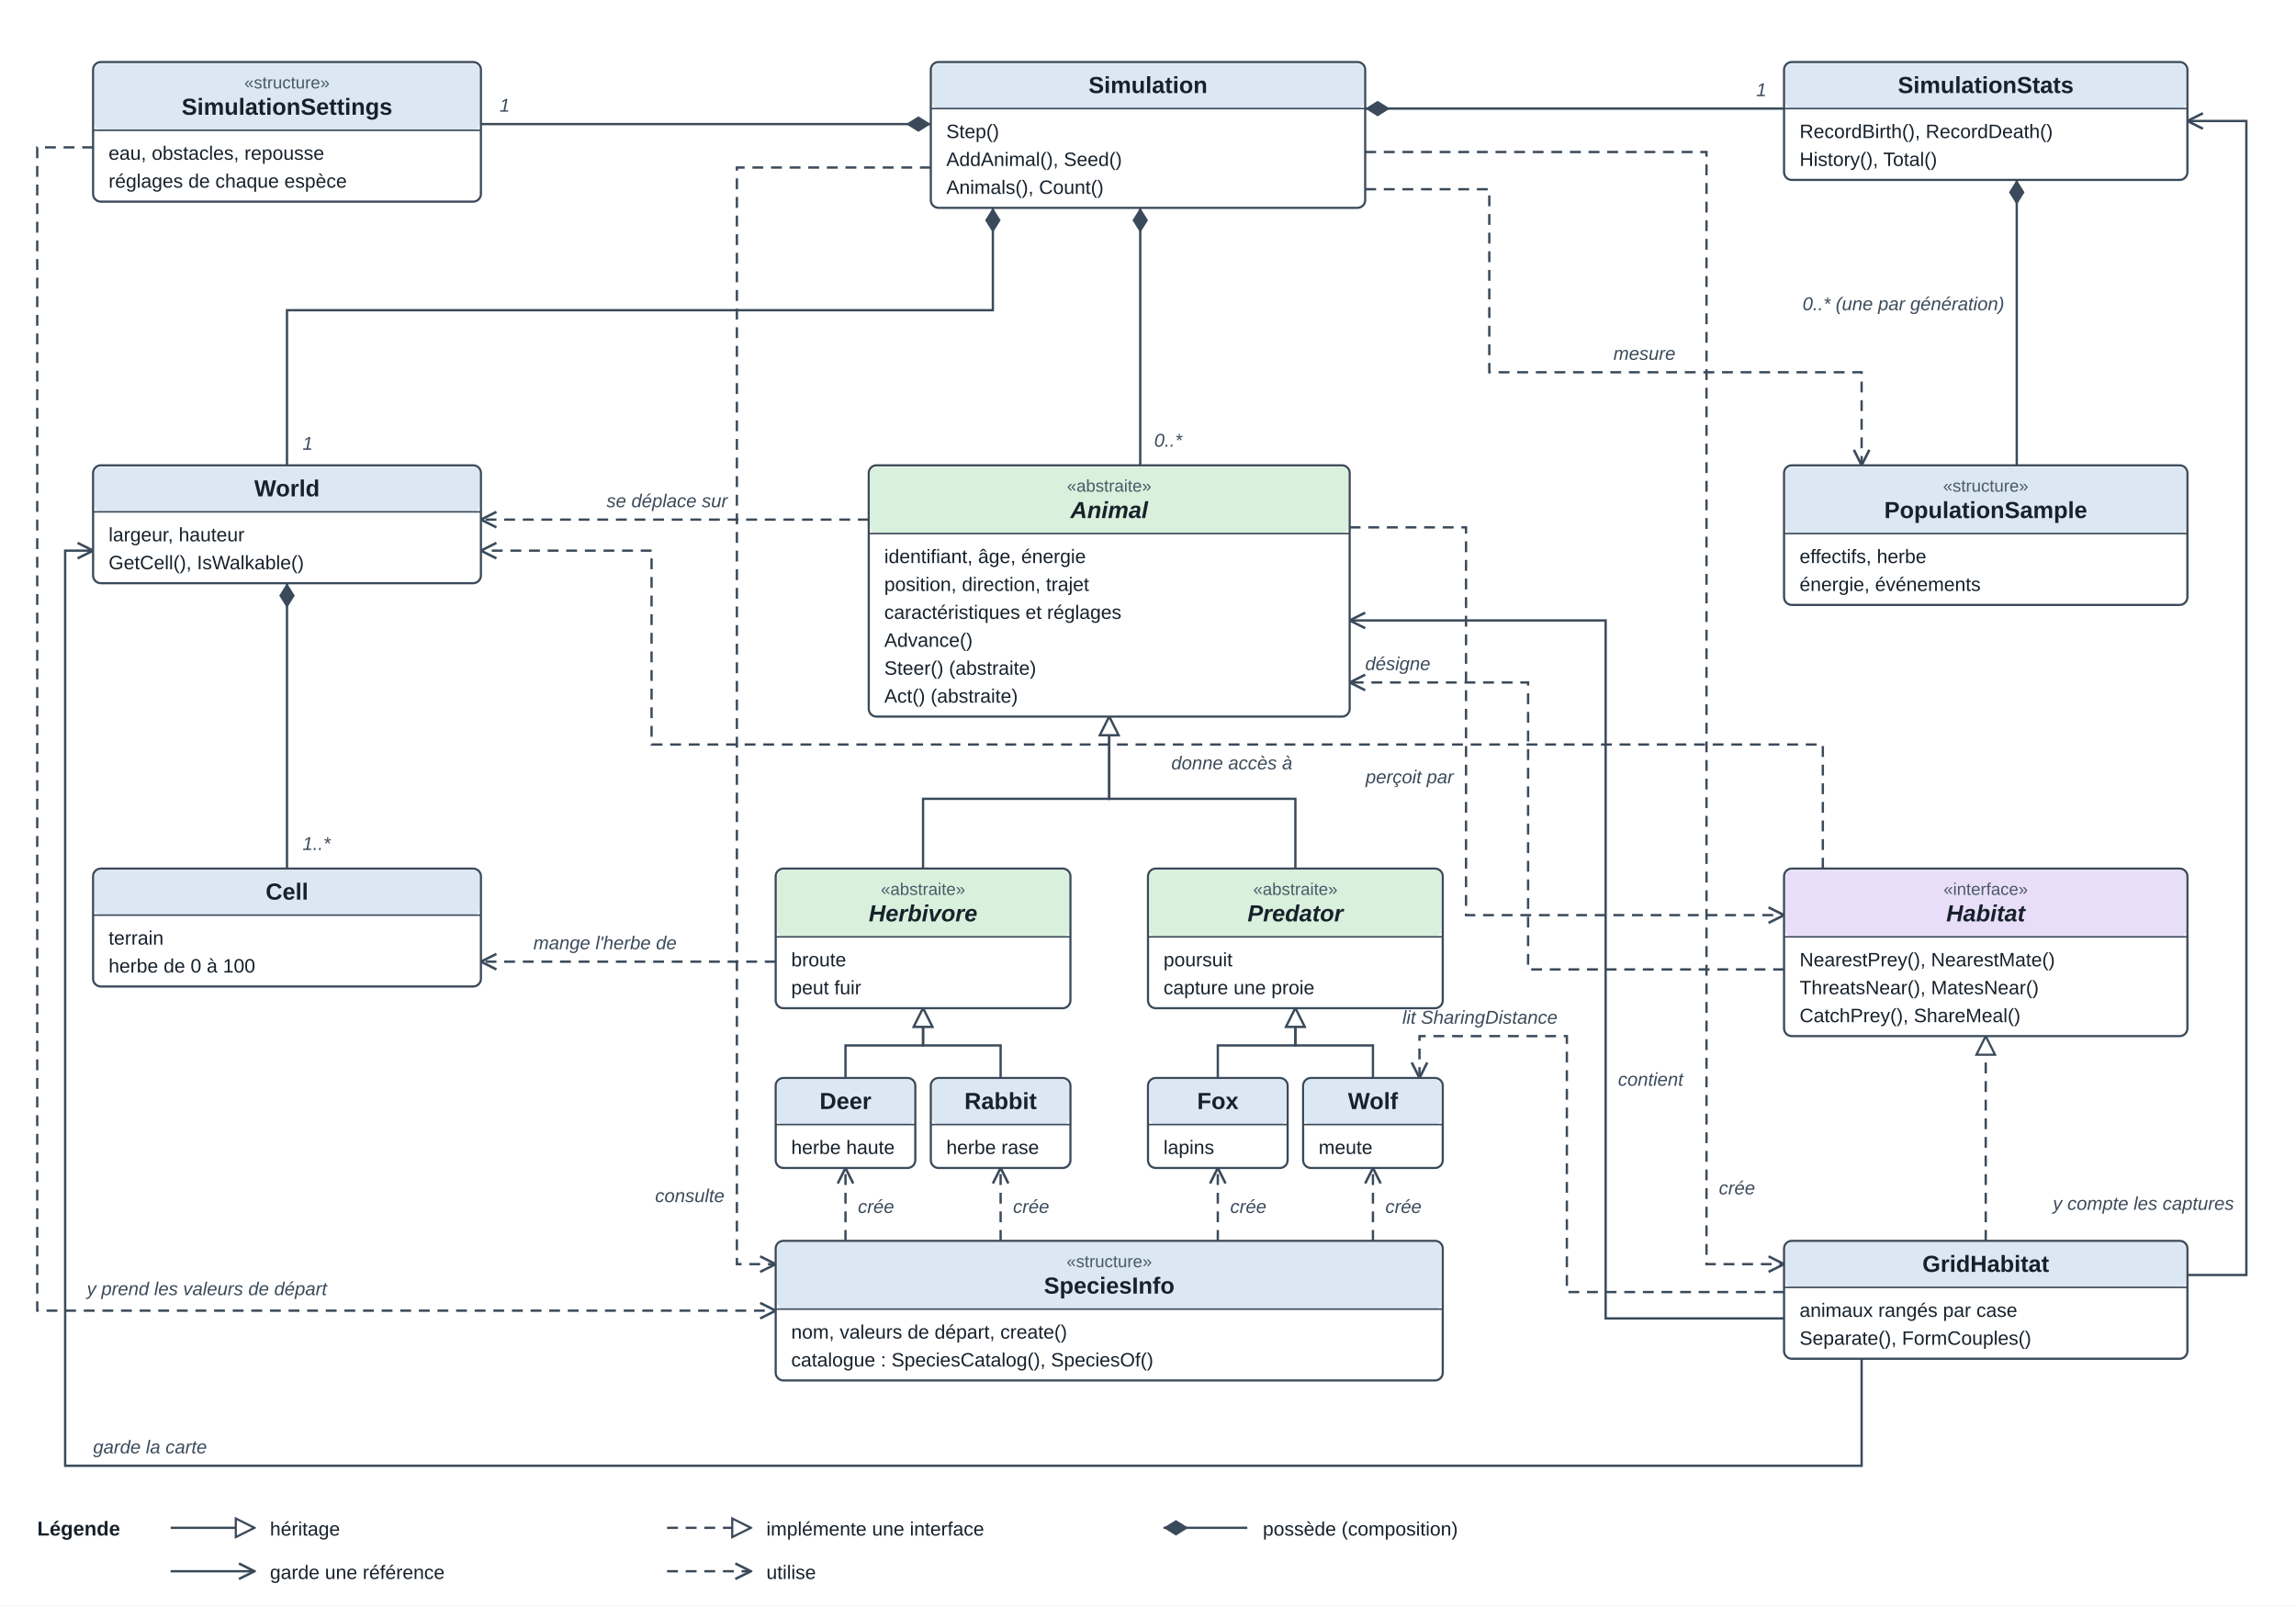
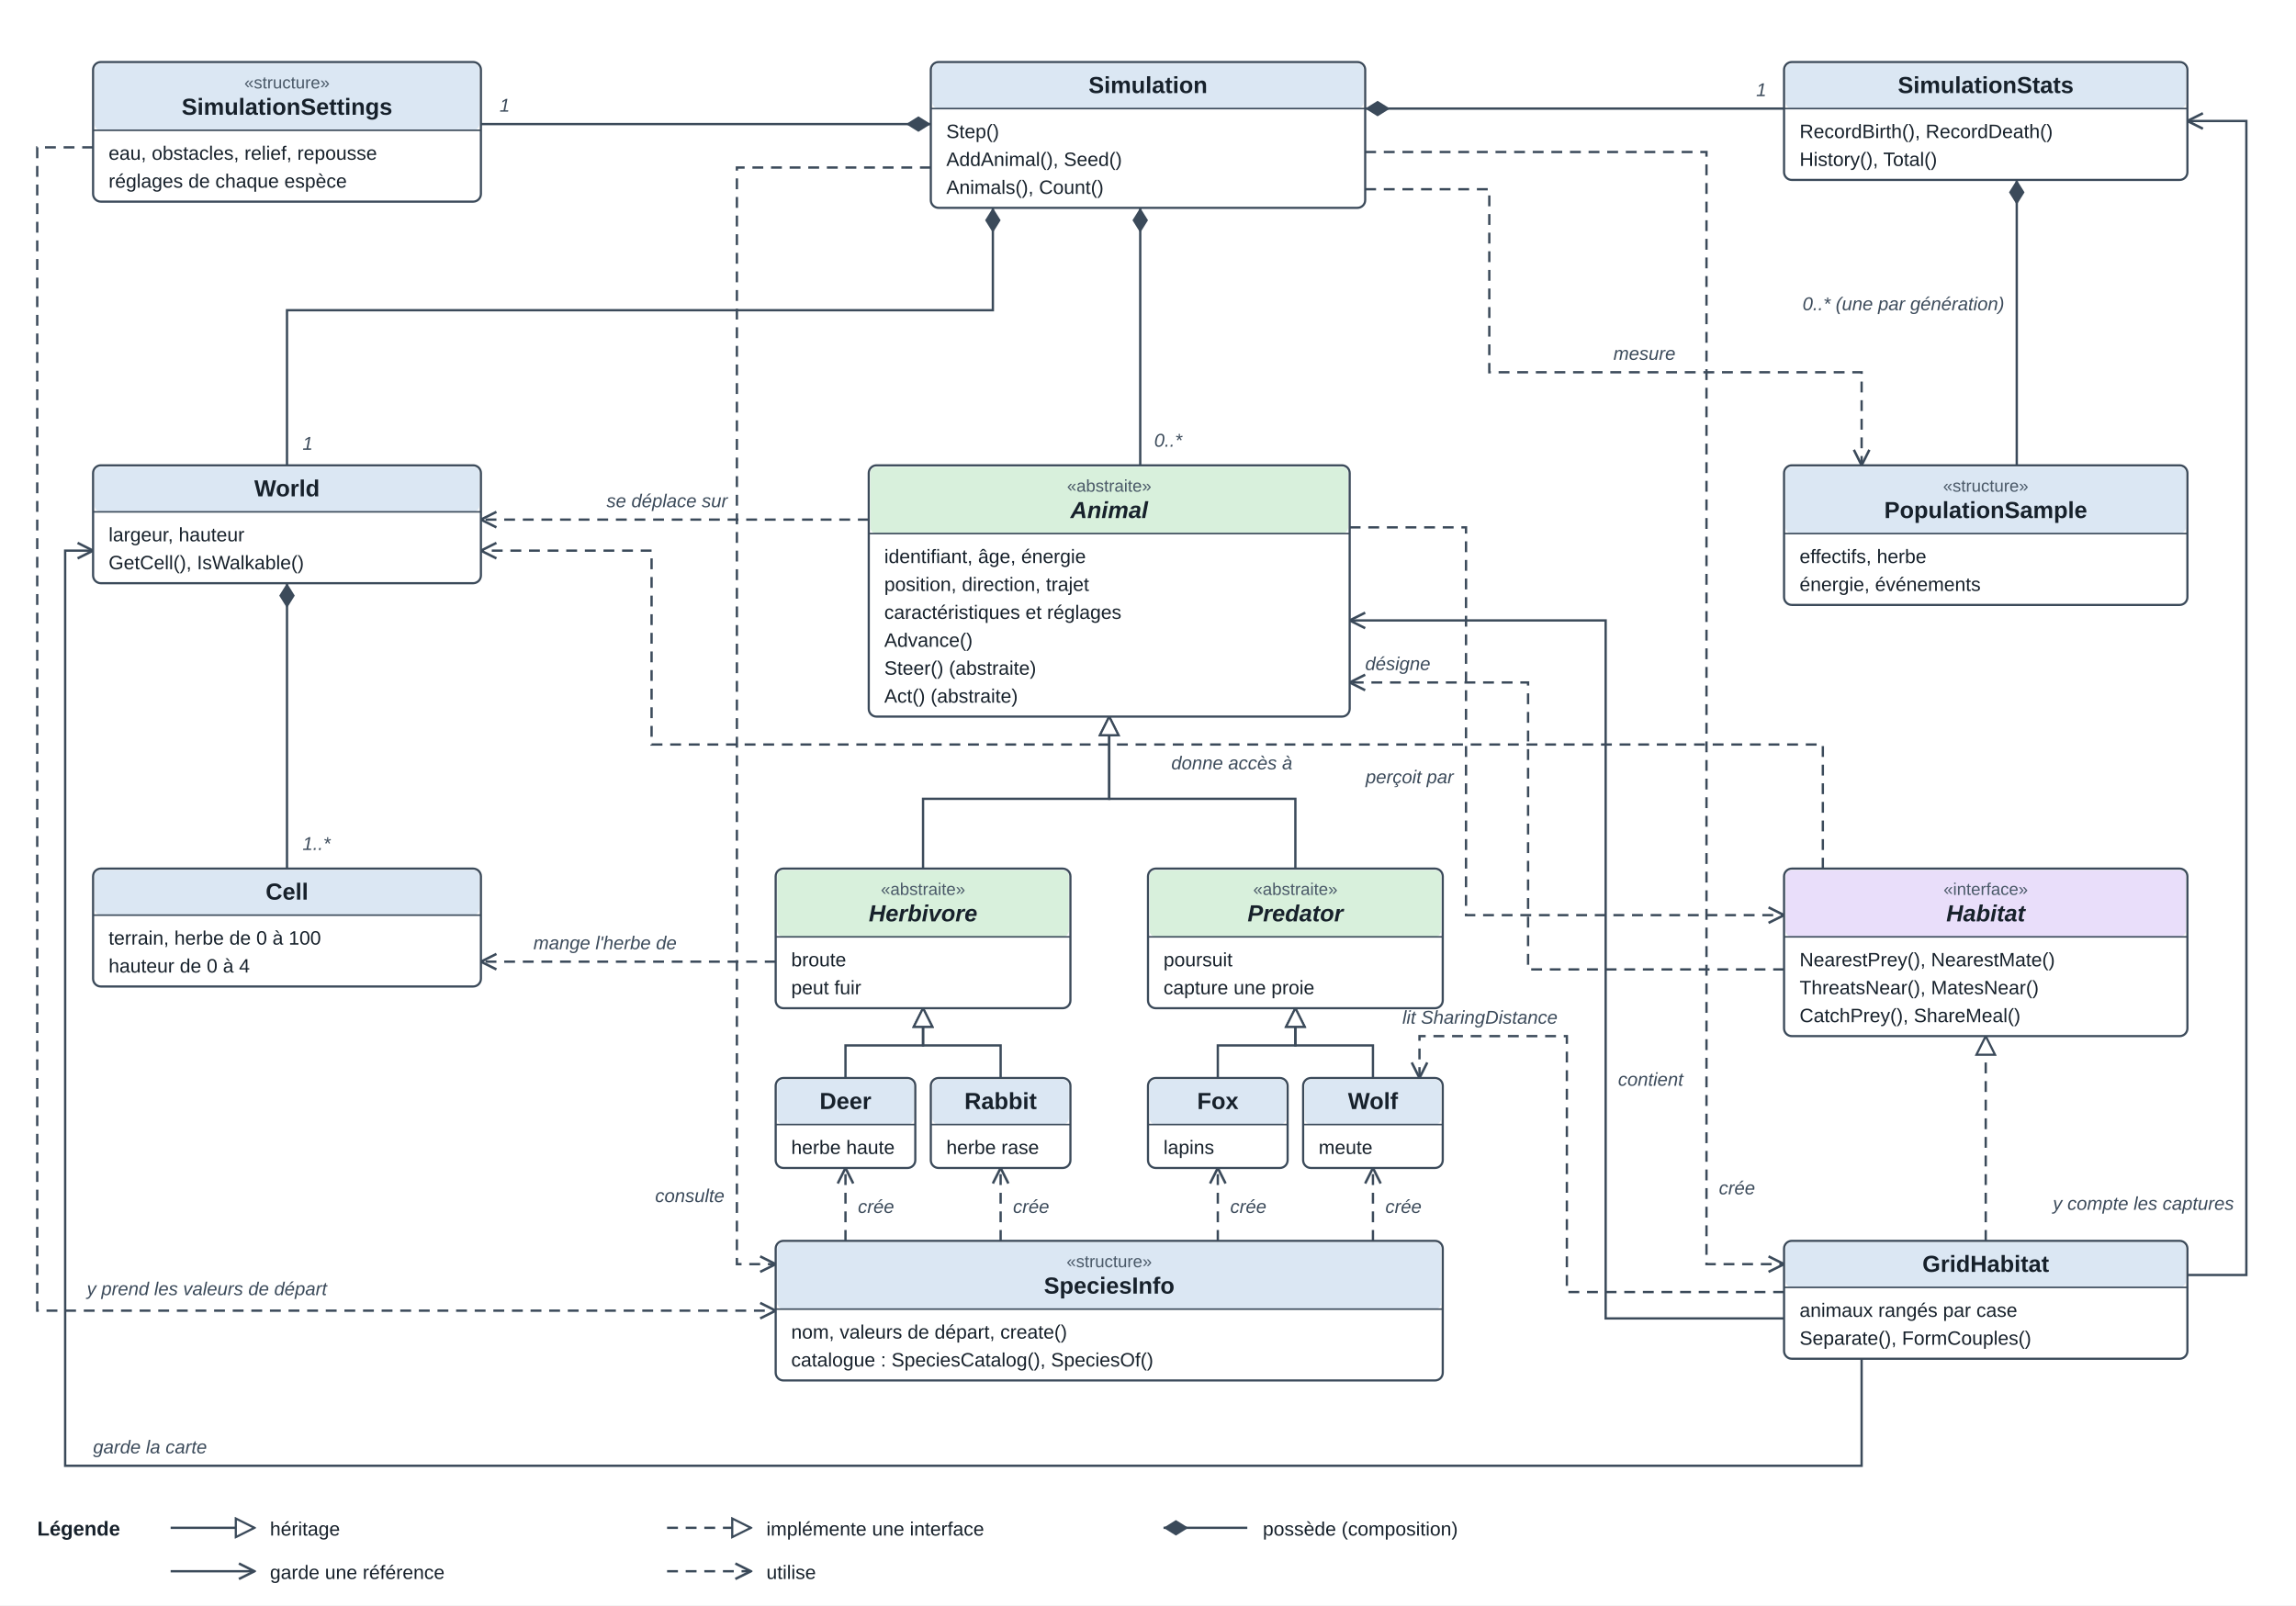
<svg xmlns="http://www.w3.org/2000/svg" viewBox="0 0 1480 1035" role="img" aria-label="Diagramme de classes : le moteur de simulation">
  <style>
 text { font-family: "Segoe UI", Arial, sans-serif; fill: #17212b; }
 .name { font-size: 15px; font-weight: 700; text-anchor: middle; }
 .abstract { font-style: italic; }
 .stereo { font-size: 11px; text-anchor: middle; fill: #4a5968; }
 .member { font-size: 12.5px; }
 .label { font-size: 12px; font-style: italic; fill: #3b4a5a; }
 .band { font-size: 14px; font-weight: 700; }
 .legend { font-size: 12.5px; }
 .legendtitle { font-size: 13px; font-weight: 700; }
</style>
  <defs>
    <marker id="triangle" viewBox="0 0 14 14" refX="13" refY="7" markerWidth="14" markerHeight="14" markerUnits="userSpaceOnUse" orient="auto">
      <path d="M1 1 L13 7 L1 13 Z" fill="#ffffff" stroke="#3b4a5a" stroke-width="1.4" />
    </marker>
    <marker id="diamond" viewBox="0 0 18 12" refX="1" refY="6" markerWidth="18" markerHeight="12" markerUnits="userSpaceOnUse" orient="auto">
      <path d="M1 6 L9 1 L17 6 L9 11 Z" fill="#3b4a5a" />
    </marker>
    <marker id="arrow" viewBox="0 0 12 12" refX="11" refY="6" markerWidth="12" markerHeight="12" markerUnits="userSpaceOnUse" orient="auto">
      <path d="M1 1 L11 6 L1 11" fill="none" stroke="#3b4a5a" stroke-width="1.6" />
    </marker>
  </defs>
  <rect width="1480" height="1035" fill="#ffffff" />
  <path d="M 600 80 L 310 80" fill="none" stroke="#3b4a5a" stroke-width="1.5" marker-start="url(#diamond)" />
  <path d="M 880 70 L 1150 70" fill="none" stroke="#3b4a5a" stroke-width="1.5" marker-start="url(#diamond)" />
  <path d="M 640 134 L 640 200 L 185 200 L 185 300" fill="none" stroke="#3b4a5a" stroke-width="1.5" marker-start="url(#diamond)" />
  <path d="M 735 134 L 735 300" fill="none" stroke="#3b4a5a" stroke-width="1.5" marker-start="url(#diamond)" />
  <path d="M 1300 116 L 1300 300" fill="none" stroke="#3b4a5a" stroke-width="1.5" marker-start="url(#diamond)" />
  <path d="M 185 376 L 185 560" fill="none" stroke="#3b4a5a" stroke-width="1.5" marker-start="url(#diamond)" />
  <path d="M 595 560 L 595 515 L 715 515 L 715 462" fill="none" stroke="#3b4a5a" stroke-width="1.5" marker-end="url(#triangle)" />
  <path d="M 835 560 L 835 515 L 715 515 L 715 462" fill="none" stroke="#3b4a5a" stroke-width="1.5" marker-end="url(#triangle)" />
  <path d="M 545 695 L 545 674 L 595 674 L 595 650" fill="none" stroke="#3b4a5a" stroke-width="1.5" marker-end="url(#triangle)" />
  <path d="M 645 695 L 645 674 L 595 674 L 595 650" fill="none" stroke="#3b4a5a" stroke-width="1.5" marker-end="url(#triangle)" />
  <path d="M 785 695 L 785 674 L 835 674 L 835 650" fill="none" stroke="#3b4a5a" stroke-width="1.5" marker-end="url(#triangle)" />
  <path d="M 885 695 L 885 674 L 835 674 L 835 650" fill="none" stroke="#3b4a5a" stroke-width="1.5" marker-end="url(#triangle)" />
  <path d="M 1280 800 L 1280 668" fill="none" stroke="#3b4a5a" stroke-width="1.5" stroke-dasharray="7 5" marker-end="url(#triangle)" />
  <path d="M 880 122 L 960 122 L 960 240 L 1200 240 L 1200 300" fill="none" stroke="#3b4a5a" stroke-width="1.5" stroke-dasharray="7 5" marker-end="url(#arrow)" />
  <path d="M 880 98 L 1100 98 L 1100 815 L 1150 815" fill="none" stroke="#3b4a5a" stroke-width="1.5" stroke-dasharray="7 5" marker-end="url(#arrow)" />
  <path d="M 600 108 L 475 108 L 475 815 L 500 815" fill="none" stroke="#3b4a5a" stroke-width="1.5" stroke-dasharray="7 5" marker-end="url(#arrow)" />
  <path d="M 560 335 L 310 335" fill="none" stroke="#3b4a5a" stroke-width="1.5" stroke-dasharray="7 5" marker-end="url(#arrow)" />
  <path d="M 870 340 L 945 340 L 945 590 L 1150 590" fill="none" stroke="#3b4a5a" stroke-width="1.5" stroke-dasharray="7 5" marker-end="url(#arrow)" />
  <path d="M 1175 560 L 1175 480 L 420 480 L 420 355 L 310 355" fill="none" stroke="#3b4a5a" stroke-width="1.5" stroke-dasharray="7 5" marker-end="url(#arrow)" />
  <path d="M 1150 625 L 985 625 L 985 440 L 870 440" fill="none" stroke="#3b4a5a" stroke-width="1.5" stroke-dasharray="7 5" marker-end="url(#arrow)" />
  <path d="M 500 620 L 310 620" fill="none" stroke="#3b4a5a" stroke-width="1.5" stroke-dasharray="7 5" marker-end="url(#arrow)" />
  <path d="M 1150 850 L 1035 850 L 1035 400 L 870 400" fill="none" stroke="#3b4a5a" stroke-width="1.5" marker-end="url(#arrow)" />
  <path d="M 1150 833 L 1010 833 L 1010 668 L 915 668 L 915 695" fill="none" stroke="#3b4a5a" stroke-width="1.5" stroke-dasharray="7 5" marker-end="url(#arrow)" />
  <path d="M 1200 876 L 1200 945 L 42 945 L 42 355 L 60 355" fill="none" stroke="#3b4a5a" stroke-width="1.5" marker-end="url(#arrow)" />
  <path d="M 1410 822 L 1448 822 L 1448 78 L 1410 78" fill="none" stroke="#3b4a5a" stroke-width="1.5" marker-end="url(#arrow)" />
  <path d="M 545 800 L 545 753" fill="none" stroke="#3b4a5a" stroke-width="1.5" stroke-dasharray="7 5" marker-end="url(#arrow)" />
  <path d="M 645 800 L 645 753" fill="none" stroke="#3b4a5a" stroke-width="1.5" stroke-dasharray="7 5" marker-end="url(#arrow)" />
  <path d="M 785 800 L 785 753" fill="none" stroke="#3b4a5a" stroke-width="1.5" stroke-dasharray="7 5" marker-end="url(#arrow)" />
  <path d="M 885 800 L 885 753" fill="none" stroke="#3b4a5a" stroke-width="1.5" stroke-dasharray="7 5" marker-end="url(#arrow)" />
  <path d="M 60 95 L 24 95 L 24 845 L 500 845" fill="none" stroke="#3b4a5a" stroke-width="1.5" stroke-dasharray="7 5" marker-end="url(#arrow)" />
  <path d="M 110 985 L 164 985" fill="none" stroke="#3b4a5a" stroke-width="1.5" marker-end="url(#triangle)" />
  <path d="M 430 985 L 484 985" fill="none" stroke="#3b4a5a" stroke-width="1.5" stroke-dasharray="7 5" marker-end="url(#triangle)" />
  <path d="M 750 985 L 804 985" fill="none" stroke="#3b4a5a" stroke-width="1.5" marker-start="url(#diamond)" />
  <path d="M 110 1013 L 164 1013" fill="none" stroke="#3b4a5a" stroke-width="1.5" marker-end="url(#arrow)" />
  <path d="M 430 1013 L 484 1013" fill="none" stroke="#3b4a5a" stroke-width="1.5" stroke-dasharray="7 5" marker-end="url(#arrow)" />
  <rect x="60" y="40" width="250" height="90" rx="5" fill="#ffffff" stroke="#3b4a5a" stroke-width="1.4" />
  <rect x="61" y="41" width="248" height="43" rx="4" fill="#dbe7f3" />
  <text x="185.0" y="57" class="stereo">«structure»</text>
  <text x="185.0" y="74" class="name">SimulationSettings</text>
  <line x1="60" y1="84" x2="310" y2="84" stroke="#3b4a5a" />
-   <text x="70" y="103" class="member">eau, obstacles, repousse</text>
+   <text x="70" y="103" class="member">eau, obstacles, relief, repousse</text>
  <text x="70" y="121" class="member">réglages de chaque espèce</text>
  <rect x="600" y="40" width="280" height="94" rx="5" fill="#ffffff" stroke="#3b4a5a" stroke-width="1.4" />
  <rect x="601" y="41" width="278" height="29" rx="4" fill="#dbe7f3" />
  <text x="740.0" y="60" class="name">Simulation</text>
  <line x1="600" y1="70" x2="880" y2="70" stroke="#3b4a5a" />
  <text x="610" y="89" class="member">Step()</text>
  <text x="610" y="107" class="member">AddAnimal(), Seed()</text>
  <text x="610" y="125" class="member">Animals(), Count()</text>
  <rect x="1150" y="40" width="260" height="76" rx="5" fill="#ffffff" stroke="#3b4a5a" stroke-width="1.4" />
  <rect x="1151" y="41" width="258" height="29" rx="4" fill="#dbe7f3" />
  <text x="1280.0" y="60" class="name">SimulationStats</text>
  <line x1="1150" y1="70" x2="1410" y2="70" stroke="#3b4a5a" />
  <text x="1160" y="89" class="member">RecordBirth(), RecordDeath()</text>
  <text x="1160" y="107" class="member">History(), Total()</text>
  <rect x="60" y="300" width="250" height="76" rx="5" fill="#ffffff" stroke="#3b4a5a" stroke-width="1.4" />
  <rect x="61" y="301" width="248" height="29" rx="4" fill="#dbe7f3" />
  <text x="185.0" y="320" class="name">World</text>
  <line x1="60" y1="330" x2="310" y2="330" stroke="#3b4a5a" />
  <text x="70" y="349" class="member">largeur, hauteur</text>
  <text x="70" y="367" class="member">GetCell(), IsWalkable()</text>
  <rect x="560" y="300" width="310" height="162" rx="5" fill="#ffffff" stroke="#3b4a5a" stroke-width="1.4" />
  <rect x="561" y="301" width="308" height="43" rx="4" fill="#d8f0dc" />
  <text x="715.0" y="317" class="stereo">«abstraite»</text>
  <text x="715.0" y="334" class="name abstract">Animal</text>
  <line x1="560" y1="344" x2="870" y2="344" stroke="#3b4a5a" />
  <text x="570" y="363" class="member">identifiant, âge, énergie</text>
  <text x="570" y="381" class="member">position, direction, trajet</text>
  <text x="570" y="399" class="member">caractéristiques et réglages</text>
  <text x="570" y="417" class="member">Advance()</text>
  <text x="570" y="435" class="member">Steer()  (abstraite)</text>
  <text x="570" y="453" class="member">Act()  (abstraite)</text>
  <rect x="1150" y="300" width="260" height="90" rx="5" fill="#ffffff" stroke="#3b4a5a" stroke-width="1.4" />
  <rect x="1151" y="301" width="258" height="43" rx="4" fill="#dbe7f3" />
  <text x="1280.0" y="317" class="stereo">«structure»</text>
  <text x="1280.0" y="334" class="name">PopulationSample</text>
  <line x1="1150" y1="344" x2="1410" y2="344" stroke="#3b4a5a" />
  <text x="1160" y="363" class="member">effectifs, herbe</text>
  <text x="1160" y="381" class="member">énergie, événements</text>
  <rect x="60" y="560" width="250" height="76" rx="5" fill="#ffffff" stroke="#3b4a5a" stroke-width="1.4" />
  <rect x="61" y="561" width="248" height="29" rx="4" fill="#dbe7f3" />
  <text x="185.0" y="580" class="name">Cell</text>
  <line x1="60" y1="590" x2="310" y2="590" stroke="#3b4a5a" />
-   <text x="70" y="609" class="member">terrain</text>
-   <text x="70" y="627" class="member">herbe de 0 à 100</text>
+   <text x="70" y="609" class="member">terrain, herbe de 0 à 100</text>
+   <text x="70" y="627" class="member">hauteur de 0 à 4</text>
  <rect x="500" y="560" width="190" height="90" rx="5" fill="#ffffff" stroke="#3b4a5a" stroke-width="1.4" />
  <rect x="501" y="561" width="188" height="43" rx="4" fill="#d8f0dc" />
  <text x="595.0" y="577" class="stereo">«abstraite»</text>
  <text x="595.0" y="594" class="name abstract">Herbivore</text>
  <line x1="500" y1="604" x2="690" y2="604" stroke="#3b4a5a" />
  <text x="510" y="623" class="member">broute</text>
  <text x="510" y="641" class="member">peut fuir</text>
  <rect x="500" y="695" width="90" height="58" rx="5" fill="#ffffff" stroke="#3b4a5a" stroke-width="1.4" />
  <rect x="501" y="696" width="88" height="29" rx="4" fill="#dbe7f3" />
  <text x="545.0" y="715" class="name">Deer</text>
  <line x1="500" y1="725" x2="590" y2="725" stroke="#3b4a5a" />
  <text x="510" y="744" class="member">herbe haute</text>
  <rect x="600" y="695" width="90" height="58" rx="5" fill="#ffffff" stroke="#3b4a5a" stroke-width="1.4" />
  <rect x="601" y="696" width="88" height="29" rx="4" fill="#dbe7f3" />
  <text x="645.0" y="715" class="name">Rabbit</text>
  <line x1="600" y1="725" x2="690" y2="725" stroke="#3b4a5a" />
  <text x="610" y="744" class="member">herbe rase</text>
  <rect x="740" y="560" width="190" height="90" rx="5" fill="#ffffff" stroke="#3b4a5a" stroke-width="1.4" />
  <rect x="741" y="561" width="188" height="43" rx="4" fill="#d8f0dc" />
  <text x="835.0" y="577" class="stereo">«abstraite»</text>
  <text x="835.0" y="594" class="name abstract">Predator</text>
  <line x1="740" y1="604" x2="930" y2="604" stroke="#3b4a5a" />
  <text x="750" y="623" class="member">poursuit</text>
  <text x="750" y="641" class="member">capture une proie</text>
  <rect x="740" y="695" width="90" height="58" rx="5" fill="#ffffff" stroke="#3b4a5a" stroke-width="1.4" />
  <rect x="741" y="696" width="88" height="29" rx="4" fill="#dbe7f3" />
  <text x="785.0" y="715" class="name">Fox</text>
  <line x1="740" y1="725" x2="830" y2="725" stroke="#3b4a5a" />
  <text x="750" y="744" class="member">lapins</text>
  <rect x="840" y="695" width="90" height="58" rx="5" fill="#ffffff" stroke="#3b4a5a" stroke-width="1.4" />
  <rect x="841" y="696" width="88" height="29" rx="4" fill="#dbe7f3" />
  <text x="885.0" y="715" class="name">Wolf</text>
  <line x1="840" y1="725" x2="930" y2="725" stroke="#3b4a5a" />
  <text x="850" y="744" class="member">meute</text>
  <rect x="1150" y="560" width="260" height="108" rx="5" fill="#ffffff" stroke="#3b4a5a" stroke-width="1.4" />
  <rect x="1151" y="561" width="258" height="43" rx="4" fill="#e9defa" />
  <text x="1280.0" y="577" class="stereo">«interface»</text>
  <text x="1280.0" y="594" class="name abstract">Habitat</text>
  <line x1="1150" y1="604" x2="1410" y2="604" stroke="#3b4a5a" />
  <text x="1160" y="623" class="member">NearestPrey(), NearestMate()</text>
  <text x="1160" y="641" class="member">ThreatsNear(), MatesNear()</text>
  <text x="1160" y="659" class="member">CatchPrey(), ShareMeal()</text>
  <rect x="500" y="800" width="430" height="90" rx="5" fill="#ffffff" stroke="#3b4a5a" stroke-width="1.4" />
  <rect x="501" y="801" width="428" height="43" rx="4" fill="#dbe7f3" />
  <text x="715.0" y="817" class="stereo">«structure»</text>
  <text x="715.0" y="834" class="name">SpeciesInfo</text>
  <line x1="500" y1="844" x2="930" y2="844" stroke="#3b4a5a" />
  <text x="510" y="863" class="member">nom, valeurs de départ, create()</text>
  <text x="510" y="881" class="member">catalogue : SpeciesCatalog(), SpeciesOf()</text>
  <rect x="1150" y="800" width="260" height="76" rx="5" fill="#ffffff" stroke="#3b4a5a" stroke-width="1.4" />
  <rect x="1151" y="801" width="258" height="29" rx="4" fill="#dbe7f3" />
  <text x="1280.0" y="820" class="name">GridHabitat</text>
  <line x1="1150" y1="830" x2="1410" y2="830" stroke="#3b4a5a" />
  <text x="1160" y="849" class="member">animaux rangés par case</text>
  <text x="1160" y="867" class="member">Separate(), FormCouples()</text>
  <text x="24" y="990" class="legendtitle">Légende</text>
  <text x="322" y="72" class="label" text-anchor="start">1</text>
  <text x="1132" y="62" class="label" text-anchor="start">1</text>
  <text x="195" y="290" class="label" text-anchor="start">1</text>
  <text x="744" y="288" class="label" text-anchor="start">0..*</text>
  <text x="1292" y="200" class="label" text-anchor="end">0..*  (une par génération)</text>
  <text x="195" y="548" class="label" text-anchor="start">1..*</text>
  <text x="1040" y="232" class="label" text-anchor="start">mesure</text>
  <text x="1108" y="770" class="label" text-anchor="start">crée</text>
  <text x="467" y="775" class="label" text-anchor="end">consulte</text>
  <text x="430" y="327" class="label" text-anchor="middle">se déplace sur</text>
  <text x="937" y="505" class="label" text-anchor="end">perçoit par</text>
  <text x="755" y="496" class="label" text-anchor="start">donne accès à</text>
  <text x="880" y="432" class="label" text-anchor="start">désigne</text>
  <text x="390" y="612" class="label" text-anchor="middle">mange l'herbe de</text>
  <text x="1043" y="700" class="label" text-anchor="start">contient</text>
  <text x="1004" y="660" class="label" text-anchor="end">lit SharingDistance</text>
  <text x="60" y="937" class="label" text-anchor="start">garde la carte</text>
  <text x="1440" y="780" class="label" text-anchor="end">y compte les captures</text>
  <text x="553" y="782" class="label" text-anchor="start">crée</text>
  <text x="653" y="782" class="label" text-anchor="start">crée</text>
  <text x="793" y="782" class="label" text-anchor="start">crée</text>
  <text x="893" y="782" class="label" text-anchor="start">crée</text>
  <text x="56" y="835" class="label" text-anchor="start">y prend les valeurs de départ</text>
  <text x="174" y="990" class="legend">héritage</text>
  <text x="494" y="990" class="legend">implémente une interface</text>
  <text x="814" y="990" class="legend">possède (composition)</text>
  <text x="174" y="1018" class="legend">garde une référence</text>
  <text x="494" y="1018" class="legend">utilise</text>
</svg>
